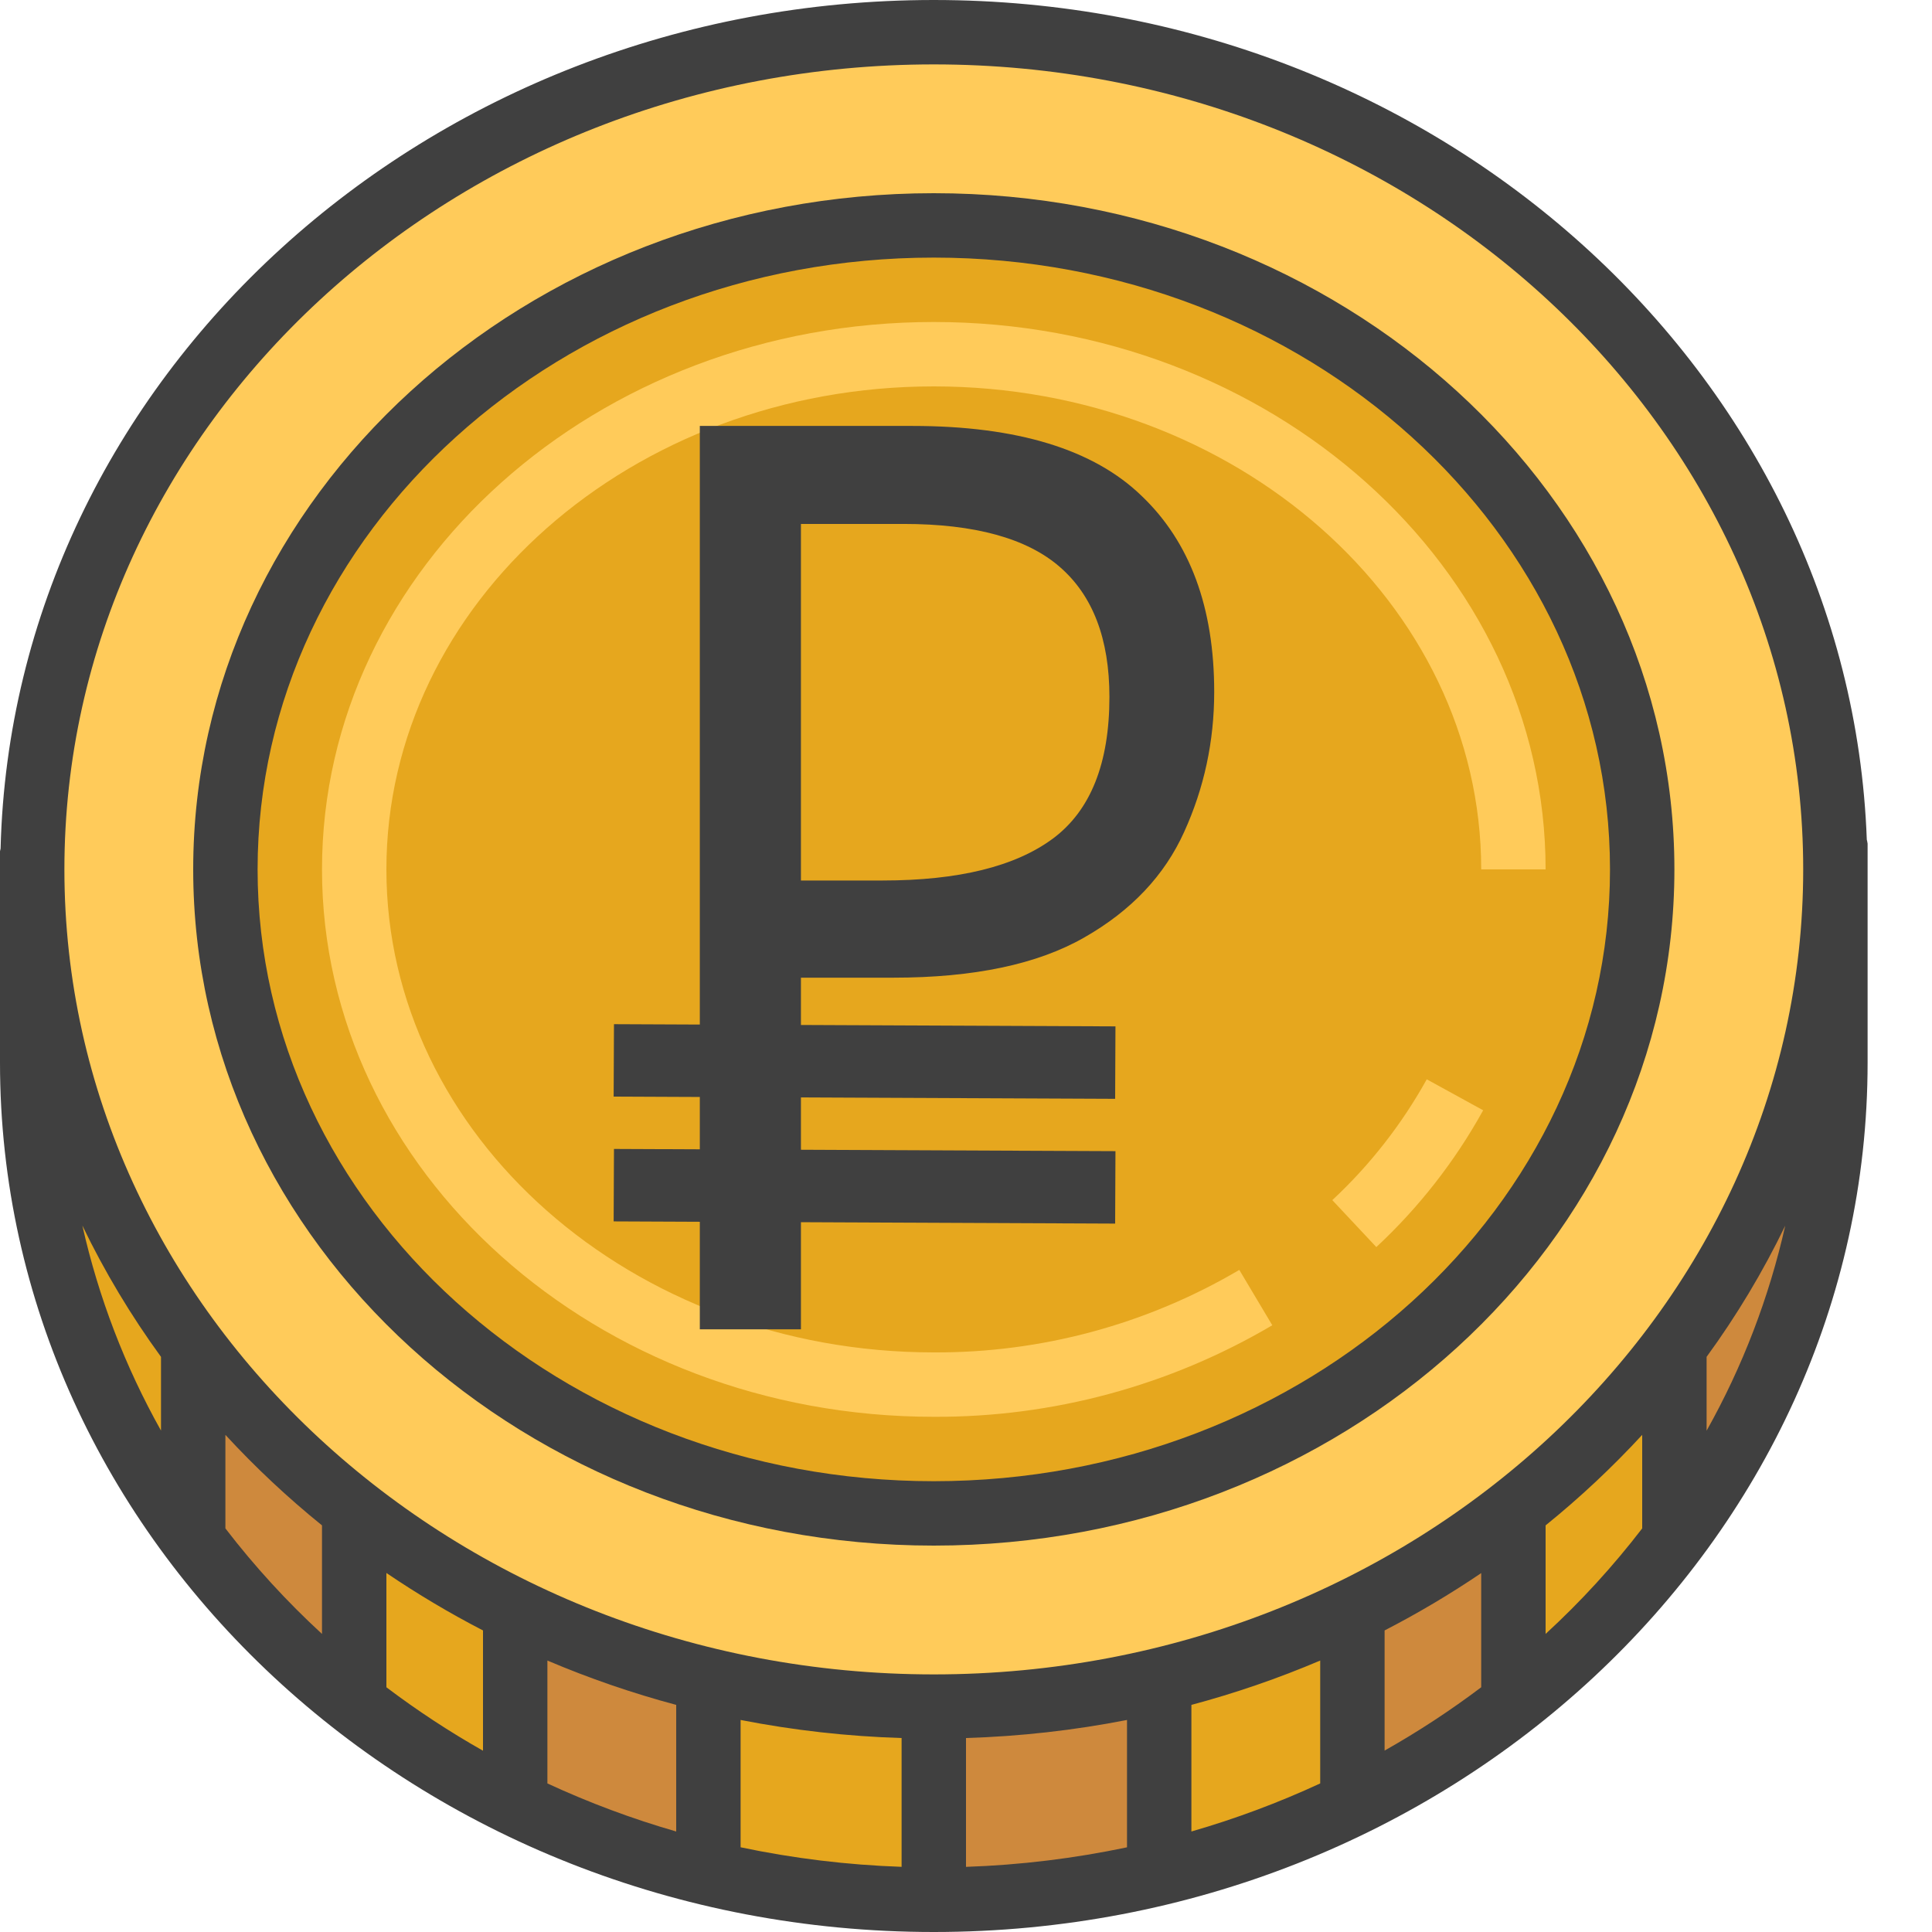
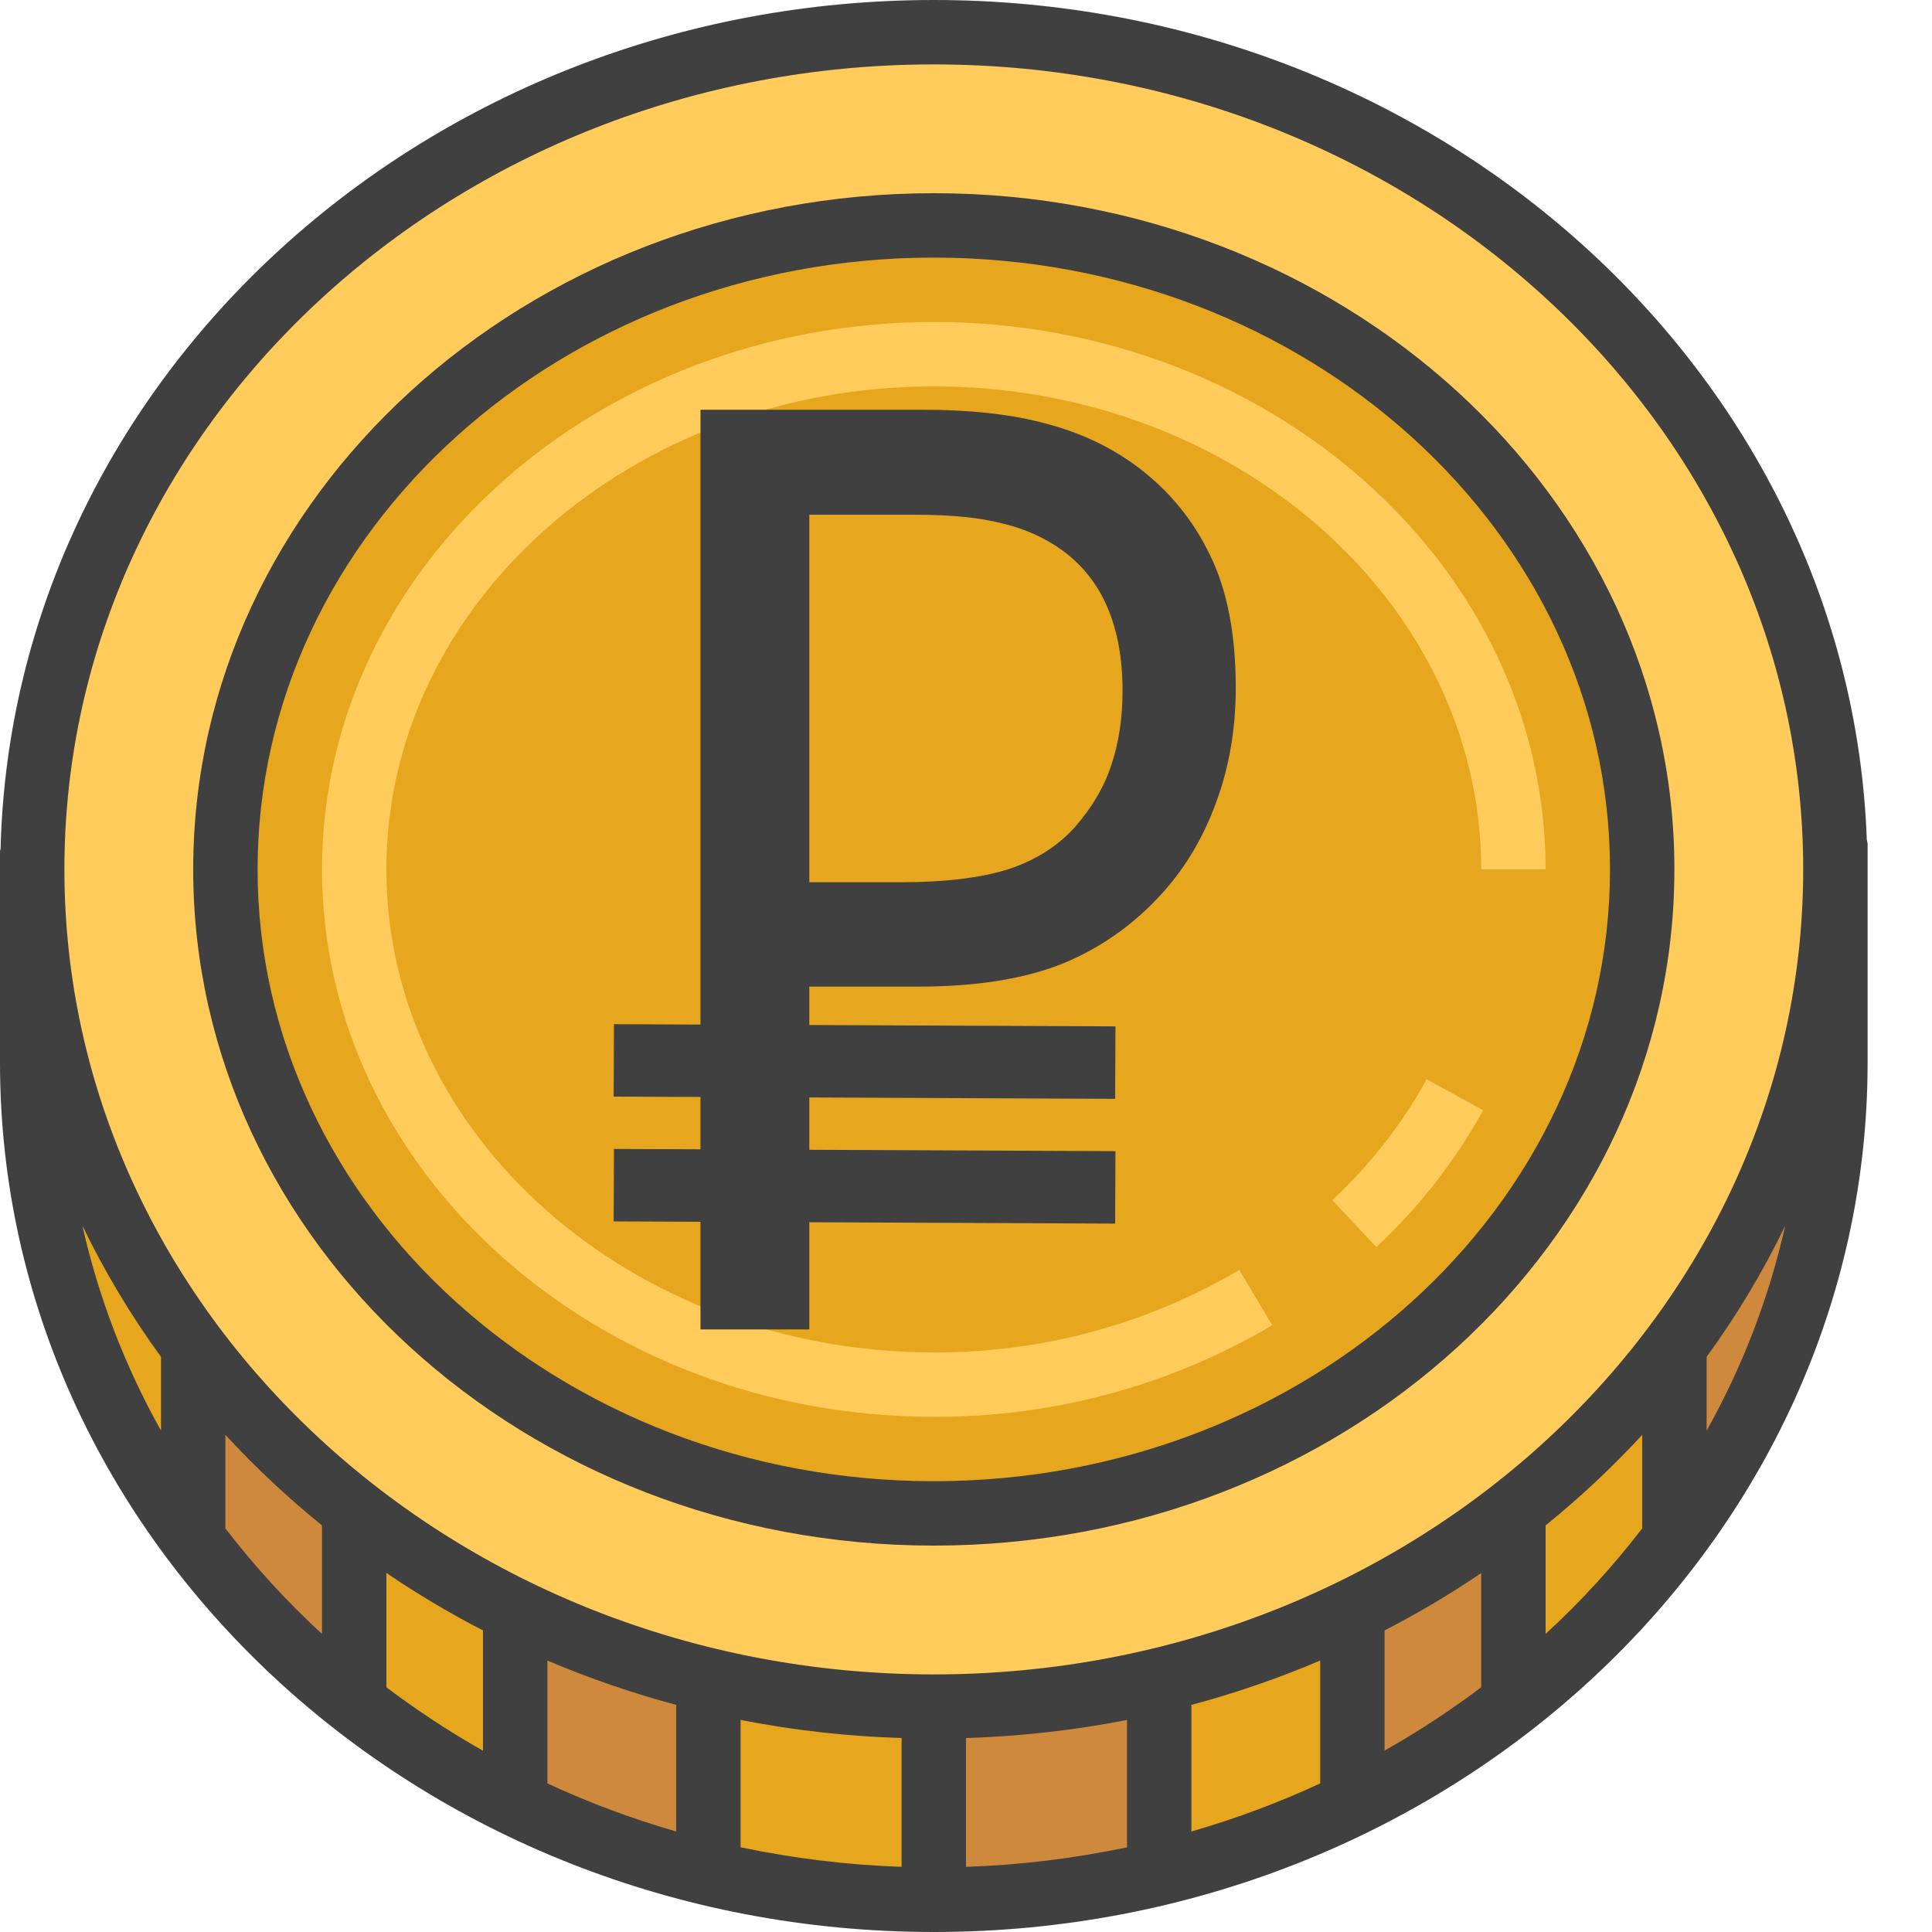
<svg xmlns="http://www.w3.org/2000/svg" viewBox="0 0 480 480">
  <defs />
  <path fill="none" d="M-1-1h482v482H-1z" />
  <g>
    <path fill="#ce893d" d="M415.36 335.441A196.786 196.786 0 00456 216v48a196.756 196.756 0 01-40 118.559V336l-.64-.559zm0 0" />
    <path fill="#e6a71e" d="M416 336v46.559a211.796 211.796 0 01-40 40.722V376l-.398-.48a212.027 212.027 0 0039.757-40.079L416 336zm0 0" />
    <path fill="#ffcb5a" d="M232 8c123.68 0 224 93.121 224 208a196.786 196.786 0 01-40.64 119.441 212.027 212.027 0 01-39.758 40.079A216.398 216.398 0 01336 400.238a233.034 233.034 0 01-48 17.203 242.32 242.32 0 01-112 0 233.034 233.034 0 01-48-17.203 216.399 216.399 0 01-39.602-24.718 212.027 212.027 0 01-39.757-40.079A196.786 196.786 0 018 216C8 101.121 108.32 8 232 8zm0 0" />
    <path fill="#ce893d" d="M376 376v47.281a217.08 217.08 0 01-39.922 24.88L336 448v-47.762a216.398 216.398 0 0039.602-24.718l.398.48zm0 0" />
    <path fill="#e6a71e" d="M336 448l.078.16a230.787 230.787 0 01-47.758 17.2L288 464v-46.559a233.034 233.034 0 0048-17.203V448zm0 0" />
    <path fill="#ce893d" d="M288.32 465.36A241.198 241.198 0 01232 472v-48c18.86.035 37.66-2.168 56-6.559V464l.32 1.36zm0 0" />
    <path fill="#e6a71e" d="M232 424v48a241.198 241.198 0 01-56.32-6.64L176 464v-46.559A238.634 238.634 0 00232 424zm0 0" />
    <path fill="#ce893d" d="M176 417.441V464l-.32 1.36a230.787 230.787 0 01-47.758-17.2L128 448v-47.762a233.034 233.034 0 0048 17.203zm0 0" />
    <path fill="#e6a71e" d="M88.398 375.52A216.399 216.399 0 00128 400.238V448l-.078.16A221.413 221.413 0 0188 423.281V376l.398-.48zm0 0" />
    <path fill="#ce893d" d="M48.64 335.441a212.027 212.027 0 0039.758 40.079L88 376v47.281a211.796 211.796 0 01-40-40.722V336l.64-.559zm0 0" />
    <path fill="#e6a71e" d="M8 216a196.786 196.786 0 0040.64 119.441L48 336v46.559A196.756 196.756 0 018 264v-48zm0 0M408 216c0-88.367-78.797-160-176-160S56 127.633 56 216s78.797 160 176 160 176-71.633 176-160z" />
    <path fill="#ffcb5a" d="M341.945 309.832l-10.937-11.664a121.664 121.664 0 0023.465-30.016l14.015 7.696a136.84 136.84 0 01-26.543 33.984zm0 0" />
    <path fill="#ffcb5a" d="M232 352c-83.816 0-152-61.008-152-136S148.184 80 232 80s152 61.008 152 136h-16c0-66.168-61.008-120-136-120S96 149.832 96 216s61.008 120 136 120c26.688.129 52.91-6.95 75.902-20.496l8.196 13.754A164.154 164.154 0 01232 352zm0 0" />
    <path fill="#404040" d="M232 384c101.465 0 184-75.367 184-168S333.465 48 232 48 48 123.367 48 216s82.535 168 184 168zm0-320c92.633 0 168 68.184 168 152s-75.367 152-168 152S64 299.816 64 216 139.367 64 232 64zm0 0" />
    <path fill="#404040" d="M464 264v-54.398a8.543 8.543 0 00-.2-1C459.587 92.91 357.259 0 232 0 105.953 0 3.121 94.105.145 210.809c-.063.23-.11.46-.145.695V264c0 119.105 104.078 216 232 216s232-96.895 232-216zm-40 91.45v-18.345a211.362 211.362 0 0019.535-32.585A188.713 188.713 0 01424 355.45zM232 16c119.105 0 216 89.719 216 200s-96.895 200-216 200S16 326.281 16 216 112.895 16 232 16zM120 405.078v29.883a217.219 217.219 0 01-24-15.762v-28.398c7.707 5.23 15.723 10 24 14.277zm16 7.48a240.435 240.435 0 0032 11.016v31.457a223.92 223.92 0 01-32-11.941v-30.531zm48 14.762a247.971 247.971 0 0040 4.489v32a232.753 232.753 0 01-40-4.856V427.32zm56 4.489a247.971 247.971 0 0040-4.489v31.64a232.37 232.37 0 01-40 4.856V431.81zm56-8.235a240.435 240.435 0 0032-11.015v30.53a223.92 223.92 0 01-32 11.942v-31.457zm48-18.496a233.691 233.691 0 0024-14.246v28.367a217.888 217.888 0 01-24 15.73v-29.85zm-304-68v18.348a188.841 188.841 0 01-19.535-50.93A211.586 211.586 0 0040 337.106v-.028zm16 42.625v-23.215a225.64 225.64 0 0024 22.489v26.968a206.495 206.495 0 01-24-26.218v-.024zm328 26.219v-26.945a225.64 225.64 0 0024-22.489v23.239a206.495 206.495 0 01-24 26.218v-.023zm0 0" />
-     <text x="176.065" y="168.443" fill="#404040" stroke="#404040" stroke-width="0" font-family="Junction, sans-serif" font-size="24" transform="matrix(11.65105 0 0 13.09409 -1904.615 -1875.323)">
-       P
-     </text>
+     <path fill="#404040" d="M307.02 170.854q0 15.191-4.779 28.234-4.642 12.89-13.107 22.403-10.513 11.816-24.85 17.8-14.336 5.831-36.182 5.831h-27.034v85.163h-27.034V101.803h55.16q18.297 0 30.994 3.53 12.698 3.375 22.529 10.74 11.605 8.747 17.886 21.79 6.417 13.043 6.417 32.99zm-28.126.767q0-11.815-3.687-20.562-3.686-8.746-11.196-14.27-6.553-4.757-15.019-6.752-8.328-2.148-21.163-2.148h-26.76v91.3h22.8q16.385 0 26.625-3.222 10.24-3.376 16.658-10.588 6.417-7.365 9.011-15.498 2.73-8.132 2.73-18.26z" />
    <path fill="none" stroke="#404040" stroke-linecap="null" stroke-linejoin="null" stroke-opacity="null" stroke-width="18" d="M152.5 263.453l124.594.547M152.5 294.453l124.594.547" />
  </g>
</svg>
